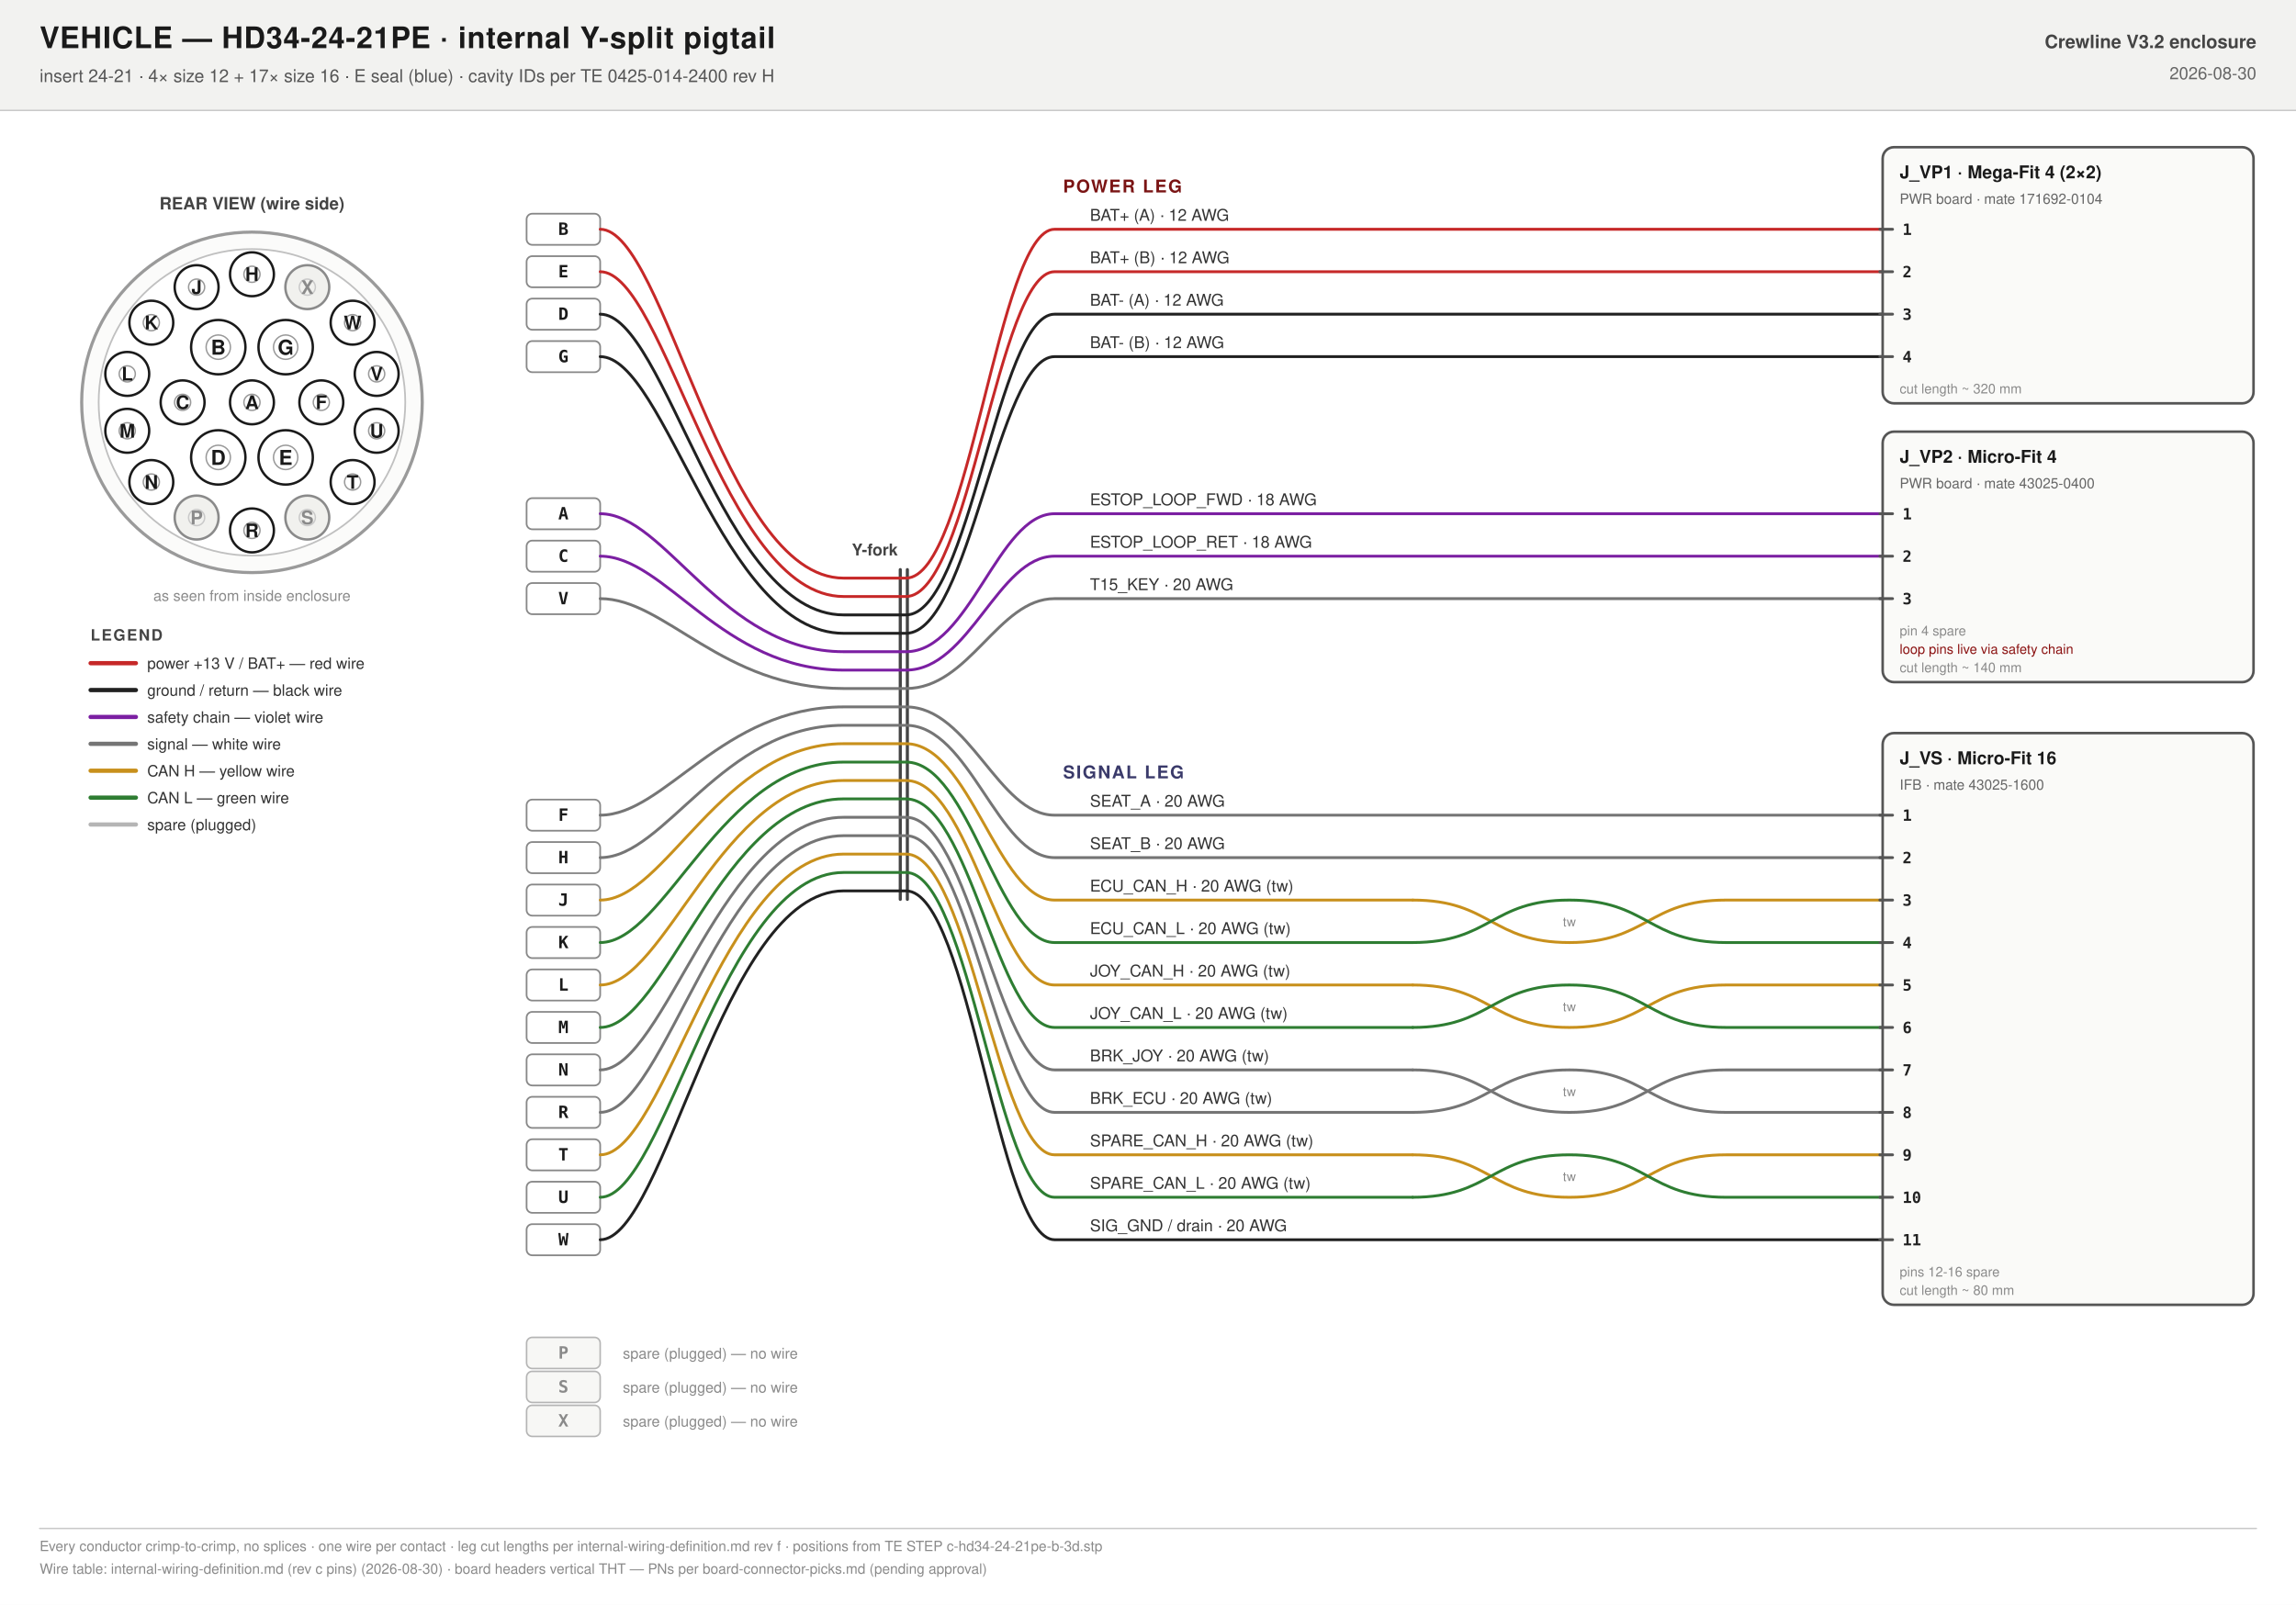
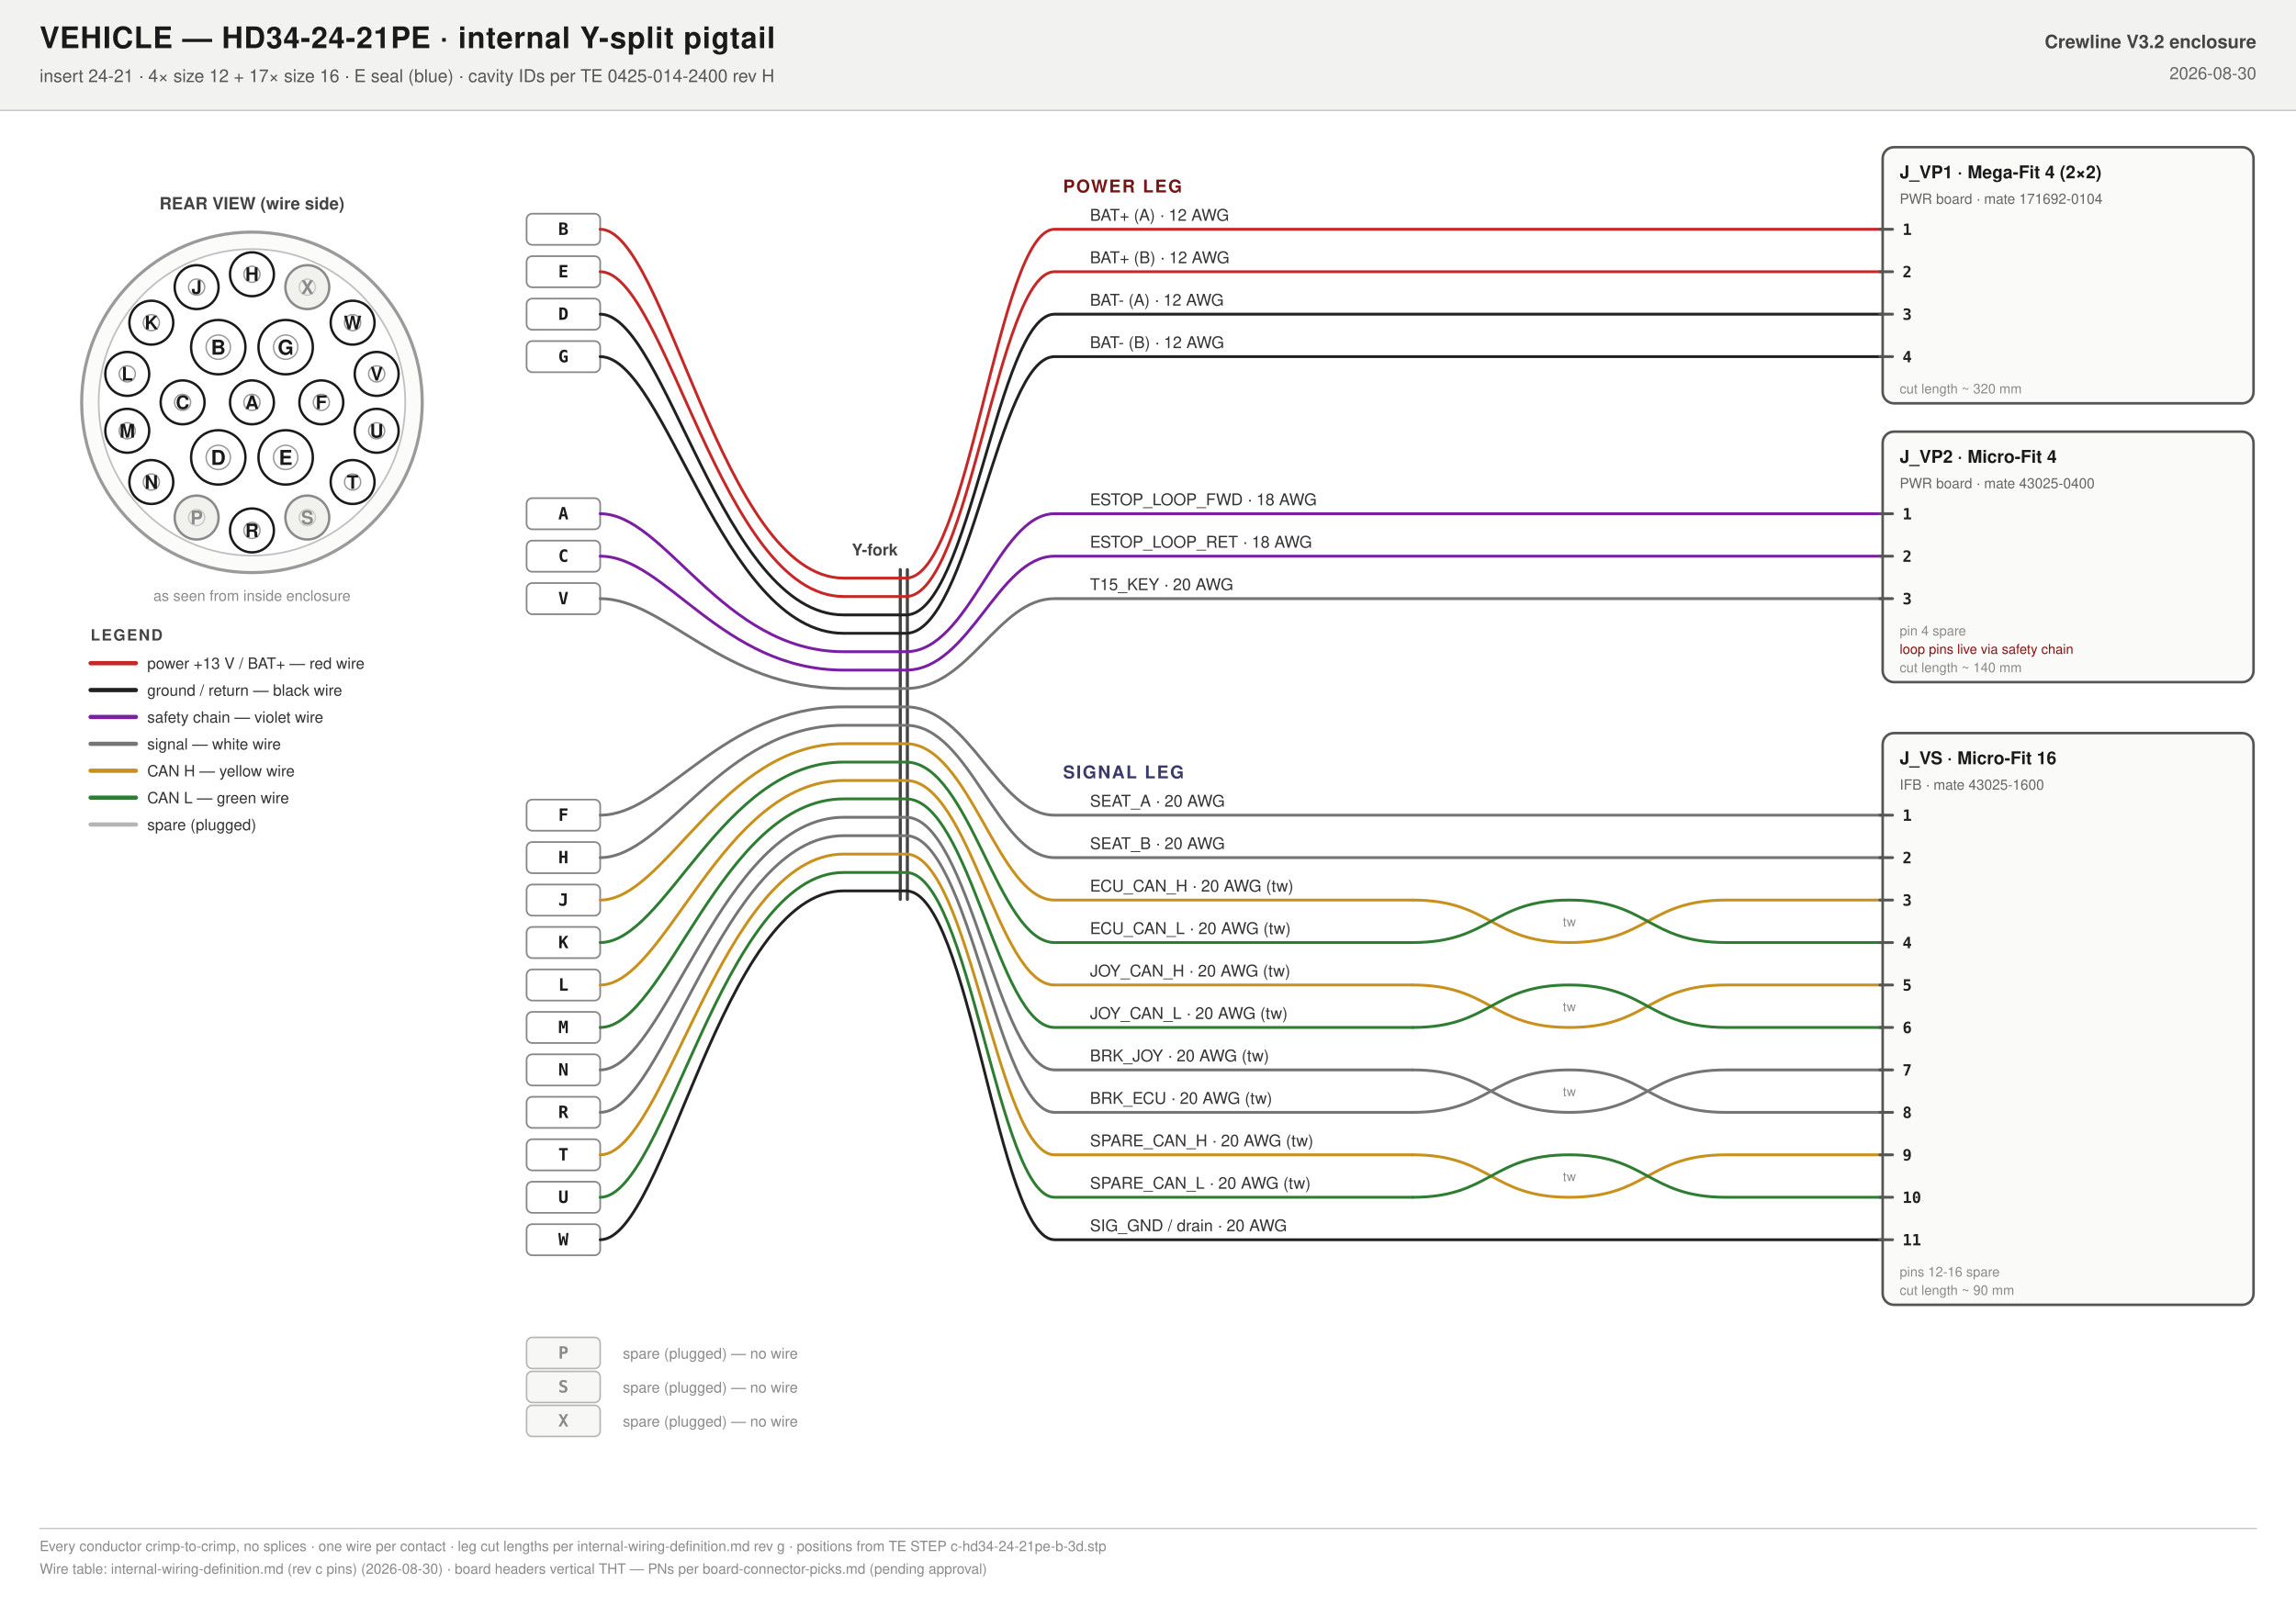
<svg xmlns="http://www.w3.org/2000/svg" width="1622" height="1134" viewBox="0 0 1622 1134">
  <rect x="0" y="0" width="1622" height="1134" fill="#ffffff" />
  <rect x="0.0" y="0.0" width="1622.0" height="78.0" rx="0" stroke="none" fill="#f2f2f0" stroke-width="1.5" />
  <line x1="0.0" y1="78.0" x2="1622.0" y2="78.0" stroke="#c9c9c9" stroke-width="1" stroke-linecap="round" />
  <text x="28.0" y="34.0" font-family="Helvetica Neue, Helvetica, Arial, sans-serif" font-size="21" fill="#1a1a1a" text-anchor="start" font-weight="bold" letter-spacing="0.5">VEHICLE — HD34-24-21PE · internal Y-split pigtail</text>
  <text x="28.0" y="58.0" font-family="Helvetica Neue, Helvetica, Arial, sans-serif" font-size="12.5" fill="#555" text-anchor="start" font-weight="normal">insert 24-21 · 4× size 12 + 17× size 16 · E seal (blue) · cavity IDs per TE 0425-014-2400 rev H</text>
  <text x="1594.0" y="34.0" font-family="Helvetica Neue, Helvetica, Arial, sans-serif" font-size="13" fill="#444" text-anchor="end" font-weight="bold">Crewline V3.2 enclosure</text>
  <text x="1594.0" y="56.0" font-family="Helvetica Neue, Helvetica, Arial, sans-serif" font-size="12" fill="#666" text-anchor="end" font-weight="normal">2026-08-30</text>
  <text x="178.0" y="148.0" font-family="Helvetica Neue, Helvetica, Arial, sans-serif" font-size="12" fill="#444" text-anchor="middle" font-weight="bold">REAR VIEW (wire side)</text>
  <circle cx="178.0" cy="284.3" r="120.3" stroke="#9a9a9a" fill="#fbfbfa" stroke-width="2.2" />
  <circle cx="178.0" cy="284.3" r="108.3" stroke="#c0c0c0" fill="#ffffff" stroke-width="1.2" />
  <circle cx="154.2" cy="245.3" r="19.2" stroke="#1a1a1a" fill="#ffffff" stroke-width="1.7" />
  <circle cx="154.2" cy="245.3" r="8.6" stroke="#999" fill="none" stroke-width="1.0" />
  <text x="154.2" y="250.6" font-family="Helvetica Neue, Helvetica, Arial, sans-serif" font-size="14.5" fill="#1a1a1a" text-anchor="middle" font-weight="bold">B</text>
  <circle cx="201.8" cy="245.3" r="19.2" stroke="#1a1a1a" fill="#ffffff" stroke-width="1.7" />
  <circle cx="201.8" cy="245.3" r="8.6" stroke="#999" fill="none" stroke-width="1.0" />
  <text x="201.8" y="250.6" font-family="Helvetica Neue, Helvetica, Arial, sans-serif" font-size="14.5" fill="#1a1a1a" text-anchor="middle" font-weight="bold">G</text>
  <circle cx="154.2" cy="323.2" r="19.2" stroke="#1a1a1a" fill="#ffffff" stroke-width="1.7" />
  <circle cx="154.2" cy="323.2" r="8.6" stroke="#999" fill="none" stroke-width="1.0" />
  <text x="154.2" y="328.5" font-family="Helvetica Neue, Helvetica, Arial, sans-serif" font-size="14.5" fill="#1a1a1a" text-anchor="middle" font-weight="bold">D</text>
  <circle cx="201.8" cy="323.2" r="19.2" stroke="#1a1a1a" fill="#ffffff" stroke-width="1.7" />
  <circle cx="201.8" cy="323.2" r="8.6" stroke="#999" fill="none" stroke-width="1.0" />
  <text x="201.8" y="328.5" font-family="Helvetica Neue, Helvetica, Arial, sans-serif" font-size="14.5" fill="#1a1a1a" text-anchor="middle" font-weight="bold">E</text>
  <circle cx="178.0" cy="284.3" r="15.5" stroke="#1a1a1a" fill="#ffffff" stroke-width="1.7" />
  <circle cx="178.0" cy="284.3" r="5.7" stroke="#999" fill="none" stroke-width="1.0" />
  <text x="178.0" y="289.0" font-family="Helvetica Neue, Helvetica, Arial, sans-serif" font-size="13.213" fill="#1a1a1a" text-anchor="middle" font-weight="bold">A</text>
  <circle cx="129.0" cy="284.3" r="15.5" stroke="#1a1a1a" fill="#ffffff" stroke-width="1.7" />
  <circle cx="129.0" cy="284.3" r="5.7" stroke="#999" fill="none" stroke-width="1.0" />
  <text x="129.0" y="289.0" font-family="Helvetica Neue, Helvetica, Arial, sans-serif" font-size="13.213" fill="#1a1a1a" text-anchor="middle" font-weight="bold">C</text>
  <circle cx="227.0" cy="284.3" r="15.5" stroke="#1a1a1a" fill="#ffffff" stroke-width="1.7" />
  <circle cx="227.0" cy="284.3" r="5.7" stroke="#999" fill="none" stroke-width="1.0" />
  <text x="227.0" y="289.0" font-family="Helvetica Neue, Helvetica, Arial, sans-serif" font-size="13.213" fill="#1a1a1a" text-anchor="middle" font-weight="bold">F</text>
  <circle cx="178.0" cy="193.8" r="15.5" stroke="#1a1a1a" fill="#ffffff" stroke-width="1.7" />
  <circle cx="178.0" cy="193.8" r="5.7" stroke="#999" fill="none" stroke-width="1.0" />
  <text x="178.0" y="198.5" font-family="Helvetica Neue, Helvetica, Arial, sans-serif" font-size="13.213" fill="#1a1a1a" text-anchor="middle" font-weight="bold">H</text>
  <circle cx="138.9" cy="202.9" r="15.5" stroke="#1a1a1a" fill="#ffffff" stroke-width="1.7" />
  <circle cx="138.9" cy="202.9" r="5.7" stroke="#999" fill="none" stroke-width="1.0" />
  <text x="138.9" y="207.7" font-family="Helvetica Neue, Helvetica, Arial, sans-serif" font-size="13.213" fill="#1a1a1a" text-anchor="middle" font-weight="bold">J</text>
  <circle cx="106.9" cy="228.0" r="15.5" stroke="#1a1a1a" fill="#ffffff" stroke-width="1.7" />
  <circle cx="106.9" cy="228.0" r="5.7" stroke="#999" fill="none" stroke-width="1.0" />
  <text x="106.9" y="232.7" font-family="Helvetica Neue, Helvetica, Arial, sans-serif" font-size="13.213" fill="#1a1a1a" text-anchor="middle" font-weight="bold">K</text>
  <circle cx="89.9" cy="264.2" r="15.5" stroke="#1a1a1a" fill="#ffffff" stroke-width="1.7" />
  <circle cx="89.9" cy="264.2" r="5.7" stroke="#999" fill="none" stroke-width="1.0" />
  <text x="89.9" y="268.9" font-family="Helvetica Neue, Helvetica, Arial, sans-serif" font-size="13.213" fill="#1a1a1a" text-anchor="middle" font-weight="bold">L</text>
  <circle cx="89.9" cy="304.4" r="15.5" stroke="#1a1a1a" fill="#ffffff" stroke-width="1.7" />
  <circle cx="89.9" cy="304.4" r="5.7" stroke="#999" fill="none" stroke-width="1.0" />
  <text x="89.9" y="309.2" font-family="Helvetica Neue, Helvetica, Arial, sans-serif" font-size="13.213" fill="#1a1a1a" text-anchor="middle" font-weight="bold">M</text>
  <circle cx="106.9" cy="340.6" r="15.5" stroke="#1a1a1a" fill="#ffffff" stroke-width="1.7" />
  <circle cx="106.9" cy="340.6" r="5.7" stroke="#999" fill="none" stroke-width="1.0" />
  <text x="106.9" y="345.4" font-family="Helvetica Neue, Helvetica, Arial, sans-serif" font-size="13.213" fill="#1a1a1a" text-anchor="middle" font-weight="bold">N</text>
  <circle cx="138.9" cy="365.7" r="15.5" stroke="#8a8a8a" fill="#f1f1ee" stroke-width="1.7" />
  <circle cx="138.9" cy="365.7" r="5.7" stroke="#c9c9c9" fill="none" stroke-width="1.0" />
  <text x="138.9" y="370.4" font-family="Helvetica Neue, Helvetica, Arial, sans-serif" font-size="13.213" fill="#8a8a8a" text-anchor="middle" font-weight="bold">P</text>
  <circle cx="178.0" cy="374.8" r="15.5" stroke="#1a1a1a" fill="#ffffff" stroke-width="1.7" />
  <circle cx="178.0" cy="374.8" r="5.7" stroke="#999" fill="none" stroke-width="1.0" />
  <text x="178.0" y="379.6" font-family="Helvetica Neue, Helvetica, Arial, sans-serif" font-size="13.213" fill="#1a1a1a" text-anchor="middle" font-weight="bold">R</text>
  <circle cx="217.1" cy="365.7" r="15.5" stroke="#8a8a8a" fill="#f1f1ee" stroke-width="1.7" />
  <circle cx="217.1" cy="365.7" r="5.7" stroke="#c9c9c9" fill="none" stroke-width="1.0" />
  <text x="217.1" y="370.4" font-family="Helvetica Neue, Helvetica, Arial, sans-serif" font-size="13.213" fill="#8a8a8a" text-anchor="middle" font-weight="bold">S</text>
  <circle cx="249.1" cy="340.6" r="15.5" stroke="#1a1a1a" fill="#ffffff" stroke-width="1.7" />
  <circle cx="249.1" cy="340.6" r="5.7" stroke="#999" fill="none" stroke-width="1.0" />
  <text x="249.1" y="345.4" font-family="Helvetica Neue, Helvetica, Arial, sans-serif" font-size="13.213" fill="#1a1a1a" text-anchor="middle" font-weight="bold">T</text>
  <circle cx="266.1" cy="304.4" r="15.5" stroke="#1a1a1a" fill="#ffffff" stroke-width="1.7" />
  <circle cx="266.1" cy="304.4" r="5.7" stroke="#999" fill="none" stroke-width="1.0" />
  <text x="266.1" y="309.2" font-family="Helvetica Neue, Helvetica, Arial, sans-serif" font-size="13.213" fill="#1a1a1a" text-anchor="middle" font-weight="bold">U</text>
  <circle cx="266.1" cy="264.2" r="15.5" stroke="#1a1a1a" fill="#ffffff" stroke-width="1.7" />
  <circle cx="266.1" cy="264.2" r="5.7" stroke="#999" fill="none" stroke-width="1.0" />
  <text x="266.1" y="268.9" font-family="Helvetica Neue, Helvetica, Arial, sans-serif" font-size="13.213" fill="#1a1a1a" text-anchor="middle" font-weight="bold">V</text>
  <circle cx="249.1" cy="228.0" r="15.5" stroke="#1a1a1a" fill="#ffffff" stroke-width="1.7" />
  <circle cx="249.1" cy="228.0" r="5.7" stroke="#999" fill="none" stroke-width="1.0" />
  <text x="249.1" y="232.7" font-family="Helvetica Neue, Helvetica, Arial, sans-serif" font-size="13.213" fill="#1a1a1a" text-anchor="middle" font-weight="bold">W</text>
  <circle cx="217.1" cy="202.9" r="15.5" stroke="#8a8a8a" fill="#f1f1ee" stroke-width="1.7" />
  <circle cx="217.1" cy="202.9" r="5.7" stroke="#c9c9c9" fill="none" stroke-width="1.0" />
  <text x="217.1" y="207.7" font-family="Helvetica Neue, Helvetica, Arial, sans-serif" font-size="13.213" fill="#8a8a8a" text-anchor="middle" font-weight="bold">X</text>
  <text x="178.0" y="424.6" font-family="Helvetica Neue, Helvetica, Arial, sans-serif" font-size="10.5" fill="#8a8a8a" text-anchor="middle" font-weight="normal">as seen from inside enclosure</text>
  <text x="64.0" y="452.6" font-family="Helvetica Neue, Helvetica, Arial, sans-serif" font-size="11" fill="#444" text-anchor="start" font-weight="bold" letter-spacing="1">LEGEND</text>
  <line x1="64.0" y1="468.6" x2="96.0" y2="468.6" stroke="#c62828" stroke-width="3" stroke-linecap="round" />
  <text x="104.0" y="472.6" font-family="Helvetica Neue, Helvetica, Arial, sans-serif" font-size="11" fill="#333" text-anchor="start" font-weight="normal">power +13 V / BAT+ — red wire</text>
  <line x1="64.0" y1="487.6" x2="96.0" y2="487.6" stroke="#212121" stroke-width="3" stroke-linecap="round" />
  <text x="104.0" y="491.6" font-family="Helvetica Neue, Helvetica, Arial, sans-serif" font-size="11" fill="#333" text-anchor="start" font-weight="normal">ground / return — black wire</text>
  <line x1="64.0" y1="506.6" x2="96.0" y2="506.6" stroke="#7b1fa2" stroke-width="3" stroke-linecap="round" />
  <text x="104.0" y="510.6" font-family="Helvetica Neue, Helvetica, Arial, sans-serif" font-size="11" fill="#333" text-anchor="start" font-weight="normal">safety chain — violet wire</text>
  <line x1="64.0" y1="525.6" x2="96.0" y2="525.6" stroke="#757575" stroke-width="3" stroke-linecap="round" />
  <text x="104.0" y="529.6" font-family="Helvetica Neue, Helvetica, Arial, sans-serif" font-size="11" fill="#333" text-anchor="start" font-weight="normal">signal — white wire</text>
  <line x1="64.0" y1="544.6" x2="96.0" y2="544.6" stroke="#c8901c" stroke-width="3" stroke-linecap="round" />
  <text x="104.0" y="548.6" font-family="Helvetica Neue, Helvetica, Arial, sans-serif" font-size="11" fill="#333" text-anchor="start" font-weight="normal">CAN H — yellow wire</text>
  <line x1="64.0" y1="563.6" x2="96.0" y2="563.6" stroke="#2e7d32" stroke-width="3" stroke-linecap="round" />
  <text x="104.0" y="567.6" font-family="Helvetica Neue, Helvetica, Arial, sans-serif" font-size="11" fill="#333" text-anchor="start" font-weight="normal">CAN L — green wire</text>
  <line x1="64.0" y1="582.6" x2="96.0" y2="582.6" stroke="#b5b5b5" stroke-width="3" stroke-linecap="round" />
  <text x="104.0" y="586.6" font-family="Helvetica Neue, Helvetica, Arial, sans-serif" font-size="11" fill="#333" text-anchor="start" font-weight="normal">spare (plugged)</text>
  <line x1="636.0" y1="402.5" x2="636.0" y2="635.5" stroke="#444" stroke-width="2.2" stroke-linecap="round" />
  <line x1="641.0" y1="402.5" x2="641.0" y2="635.5" stroke="#444" stroke-width="2.2" stroke-linecap="round" />
  <text x="618.0" y="392.5" font-family="Helvetica Neue, Helvetica, Arial, sans-serif" font-size="11.5" fill="#444" text-anchor="middle" font-weight="bold">Y-fork</text>
  <rect x="372.0" y="151.0" width="52.0" height="22.0" rx="4" stroke="#888" fill="#fff" stroke-width="1.2" />
  <text x="398.0" y="166.0" font-family="Menlo, Consolas, monospace" font-size="12" fill="#1a1a1a" text-anchor="middle" font-weight="bold">B</text>
  <path d="M 424 162 C 470 162 510 408.5 596 408.5 L 640 408.5 C 685 408.5 705 162 745 162 L 1330 162" stroke="#c62828" stroke-width="2.0" fill="none" stroke-linecap="round" stroke-linejoin="round" />
  <text x="770.0" y="156.0" font-family="Helvetica Neue, Helvetica, Arial, sans-serif" font-size="11.5" fill="#333" text-anchor="start" font-weight="normal">BAT+ (A) · 12 AWG</text>
  <rect x="372.0" y="181.0" width="52.0" height="22.0" rx="4" stroke="#888" fill="#fff" stroke-width="1.2" />
  <text x="398.0" y="196.0" font-family="Menlo, Consolas, monospace" font-size="12" fill="#1a1a1a" text-anchor="middle" font-weight="bold">E</text>
  <path d="M 424 192 C 470 192 510 421.5 596 421.5 L 640 421.5 C 685 421.5 705 192 745 192 L 1330 192" stroke="#c62828" stroke-width="2.0" fill="none" stroke-linecap="round" stroke-linejoin="round" />
  <text x="770.0" y="186.0" font-family="Helvetica Neue, Helvetica, Arial, sans-serif" font-size="11.5" fill="#333" text-anchor="start" font-weight="normal">BAT+ (B) · 12 AWG</text>
  <rect x="372.0" y="211.0" width="52.0" height="22.0" rx="4" stroke="#888" fill="#fff" stroke-width="1.2" />
  <text x="398.0" y="226.0" font-family="Menlo, Consolas, monospace" font-size="12" fill="#1a1a1a" text-anchor="middle" font-weight="bold">D</text>
  <path d="M 424 222 C 470 222 510 434.5 596 434.5 L 640 434.5 C 685 434.5 705 222 745 222 L 1330 222" stroke="#212121" stroke-width="2.0" fill="none" stroke-linecap="round" stroke-linejoin="round" />
  <text x="770.0" y="216.0" font-family="Helvetica Neue, Helvetica, Arial, sans-serif" font-size="11.5" fill="#333" text-anchor="start" font-weight="normal">BAT- (A) · 12 AWG</text>
  <rect x="372.0" y="241.0" width="52.0" height="22.0" rx="4" stroke="#888" fill="#fff" stroke-width="1.2" />
  <text x="398.0" y="256.0" font-family="Menlo, Consolas, monospace" font-size="12" fill="#1a1a1a" text-anchor="middle" font-weight="bold">G</text>
  <path d="M 424 252 C 470 252 510 447.5 596 447.5 L 640 447.5 C 685 447.5 705 252 745 252 L 1330 252" stroke="#212121" stroke-width="2.0" fill="none" stroke-linecap="round" stroke-linejoin="round" />
  <text x="770.0" y="246.0" font-family="Helvetica Neue, Helvetica, Arial, sans-serif" font-size="11.5" fill="#333" text-anchor="start" font-weight="normal">BAT- (B) · 12 AWG</text>
  <rect x="372.0" y="352.0" width="52.0" height="22.0" rx="4" stroke="#888" fill="#fff" stroke-width="1.2" />
  <text x="398.0" y="367.0" font-family="Menlo, Consolas, monospace" font-size="12" fill="#1a1a1a" text-anchor="middle" font-weight="bold">A</text>
  <path d="M 424 363 C 470 363 510 460.5 596 460.5 L 640 460.5 C 685 460.5 705 363 745 363 L 1330 363" stroke="#7b1fa2" stroke-width="2.0" fill="none" stroke-linecap="round" stroke-linejoin="round" />
  <text x="770.0" y="357.0" font-family="Helvetica Neue, Helvetica, Arial, sans-serif" font-size="11.5" fill="#333" text-anchor="start" font-weight="normal">ESTOP_LOOP_FWD · 18 AWG</text>
  <rect x="372.0" y="382.0" width="52.0" height="22.0" rx="4" stroke="#888" fill="#fff" stroke-width="1.2" />
  <text x="398.0" y="397.0" font-family="Menlo, Consolas, monospace" font-size="12" fill="#1a1a1a" text-anchor="middle" font-weight="bold">C</text>
  <path d="M 424 393 C 470 393 510 473.5 596 473.5 L 640 473.5 C 685 473.5 705 393 745 393 L 1330 393" stroke="#7b1fa2" stroke-width="2.0" fill="none" stroke-linecap="round" stroke-linejoin="round" />
  <text x="770.0" y="387.0" font-family="Helvetica Neue, Helvetica, Arial, sans-serif" font-size="11.5" fill="#333" text-anchor="start" font-weight="normal">ESTOP_LOOP_RET · 18 AWG</text>
  <rect x="372.0" y="412.0" width="52.0" height="22.0" rx="4" stroke="#888" fill="#fff" stroke-width="1.2" />
  <text x="398.0" y="427.0" font-family="Menlo, Consolas, monospace" font-size="12" fill="#1a1a1a" text-anchor="middle" font-weight="bold">V</text>
  <path d="M 424 423 C 470 423 510 486.5 596 486.5 L 640 486.5 C 685 486.5 705 423 745 423 L 1330 423" stroke="#757575" stroke-width="2.0" fill="none" stroke-linecap="round" stroke-linejoin="round" />
  <text x="770.0" y="417.0" font-family="Helvetica Neue, Helvetica, Arial, sans-serif" font-size="11.5" fill="#333" text-anchor="start" font-weight="normal">T15_KEY · 20 AWG</text>
  <rect x="372.0" y="565.0" width="52.0" height="22.0" rx="4" stroke="#888" fill="#fff" stroke-width="1.2" />
  <text x="398.0" y="580.0" font-family="Menlo, Consolas, monospace" font-size="12" fill="#1a1a1a" text-anchor="middle" font-weight="bold">F</text>
  <path d="M 424 576 C 470 576 510 499.5 596 499.5 L 640 499.5 C 685 499.5 705 576 745 576 L 1330 576" stroke="#757575" stroke-width="2.0" fill="none" stroke-linecap="round" stroke-linejoin="round" />
  <text x="770.0" y="570.0" font-family="Helvetica Neue, Helvetica, Arial, sans-serif" font-size="11.5" fill="#333" text-anchor="start" font-weight="normal">SEAT_A · 20 AWG</text>
  <rect x="372.0" y="595.0" width="52.0" height="22.0" rx="4" stroke="#888" fill="#fff" stroke-width="1.2" />
  <text x="398.0" y="610.0" font-family="Menlo, Consolas, monospace" font-size="12" fill="#1a1a1a" text-anchor="middle" font-weight="bold">H</text>
  <path d="M 424 606 C 470 606 510 512.5 596 512.5 L 640 512.5 C 685 512.5 705 606 745 606 L 1330 606" stroke="#757575" stroke-width="2.0" fill="none" stroke-linecap="round" stroke-linejoin="round" />
  <text x="770.0" y="600.0" font-family="Helvetica Neue, Helvetica, Arial, sans-serif" font-size="11.5" fill="#333" text-anchor="start" font-weight="normal">SEAT_B · 20 AWG</text>
  <rect x="372.0" y="625.0" width="52.0" height="22.0" rx="4" stroke="#888" fill="#fff" stroke-width="1.2" />
  <text x="398.0" y="640.0" font-family="Menlo, Consolas, monospace" font-size="12" fill="#1a1a1a" text-anchor="middle" font-weight="bold">J</text>
  <path d="M 424 636 C 470 636 510 525.5 596 525.5 L 640 525.5 C 685 525.5 705 636 745 636 L 998 636" stroke="#c8901c" stroke-width="2.0" fill="none" stroke-linecap="round" stroke-linejoin="round" />
  <text x="770.0" y="630.0" font-family="Helvetica Neue, Helvetica, Arial, sans-serif" font-size="11.5" fill="#333" text-anchor="start" font-weight="normal">ECU_CAN_H · 20 AWG (tw)</text>
  <rect x="372.0" y="655.0" width="52.0" height="22.0" rx="4" stroke="#888" fill="#fff" stroke-width="1.2" />
  <text x="398.0" y="670.0" font-family="Menlo, Consolas, monospace" font-size="12" fill="#1a1a1a" text-anchor="middle" font-weight="bold">K</text>
  <path d="M 424 666 C 470 666 510 538.5 596 538.5 L 640 538.5 C 685 538.5 705 666 745 666 L 998 666" stroke="#2e7d32" stroke-width="2.0" fill="none" stroke-linecap="round" stroke-linejoin="round" />
  <text x="770.0" y="660.0" font-family="Helvetica Neue, Helvetica, Arial, sans-serif" font-size="11.5" fill="#333" text-anchor="start" font-weight="normal">ECU_CAN_L · 20 AWG (tw)</text>
  <rect x="372.0" y="685.0" width="52.0" height="22.0" rx="4" stroke="#888" fill="#fff" stroke-width="1.2" />
  <text x="398.0" y="700.0" font-family="Menlo, Consolas, monospace" font-size="12" fill="#1a1a1a" text-anchor="middle" font-weight="bold">L</text>
  <path d="M 424 696 C 470 696 510 551.5 596 551.5 L 640 551.5 C 685 551.5 705 696 745 696 L 998 696" stroke="#c8901c" stroke-width="2.0" fill="none" stroke-linecap="round" stroke-linejoin="round" />
  <text x="770.0" y="690.0" font-family="Helvetica Neue, Helvetica, Arial, sans-serif" font-size="11.5" fill="#333" text-anchor="start" font-weight="normal">JOY_CAN_H · 20 AWG (tw)</text>
  <rect x="372.0" y="715.0" width="52.0" height="22.0" rx="4" stroke="#888" fill="#fff" stroke-width="1.2" />
  <text x="398.0" y="730.0" font-family="Menlo, Consolas, monospace" font-size="12" fill="#1a1a1a" text-anchor="middle" font-weight="bold">M</text>
  <path d="M 424 726 C 470 726 510 564.5 596 564.5 L 640 564.5 C 685 564.5 705 726 745 726 L 998 726" stroke="#2e7d32" stroke-width="2.0" fill="none" stroke-linecap="round" stroke-linejoin="round" />
  <text x="770.0" y="720.0" font-family="Helvetica Neue, Helvetica, Arial, sans-serif" font-size="11.5" fill="#333" text-anchor="start" font-weight="normal">JOY_CAN_L · 20 AWG (tw)</text>
  <rect x="372.0" y="745.0" width="52.0" height="22.0" rx="4" stroke="#888" fill="#fff" stroke-width="1.2" />
  <text x="398.0" y="760.0" font-family="Menlo, Consolas, monospace" font-size="12" fill="#1a1a1a" text-anchor="middle" font-weight="bold">N</text>
  <path d="M 424 756 C 470 756 510 577.5 596 577.5 L 640 577.5 C 685 577.5 705 756 745 756 L 998 756" stroke="#757575" stroke-width="2.0" fill="none" stroke-linecap="round" stroke-linejoin="round" />
  <text x="770.0" y="750.0" font-family="Helvetica Neue, Helvetica, Arial, sans-serif" font-size="11.5" fill="#333" text-anchor="start" font-weight="normal">BRK_JOY · 20 AWG (tw)</text>
  <rect x="372.0" y="775.0" width="52.0" height="22.0" rx="4" stroke="#888" fill="#fff" stroke-width="1.2" />
  <text x="398.0" y="790.0" font-family="Menlo, Consolas, monospace" font-size="12" fill="#1a1a1a" text-anchor="middle" font-weight="bold">R</text>
  <path d="M 424 786 C 470 786 510 590.5 596 590.5 L 640 590.5 C 685 590.5 705 786 745 786 L 998 786" stroke="#757575" stroke-width="2.0" fill="none" stroke-linecap="round" stroke-linejoin="round" />
  <text x="770.0" y="780.0" font-family="Helvetica Neue, Helvetica, Arial, sans-serif" font-size="11.5" fill="#333" text-anchor="start" font-weight="normal">BRK_ECU · 20 AWG (tw)</text>
  <rect x="372.0" y="805.0" width="52.0" height="22.0" rx="4" stroke="#888" fill="#fff" stroke-width="1.2" />
  <text x="398.0" y="820.0" font-family="Menlo, Consolas, monospace" font-size="12" fill="#1a1a1a" text-anchor="middle" font-weight="bold">T</text>
  <path d="M 424 816 C 470 816 510 603.5 596 603.5 L 640 603.5 C 685 603.5 705 816 745 816 L 998 816" stroke="#c8901c" stroke-width="2.0" fill="none" stroke-linecap="round" stroke-linejoin="round" />
  <text x="770.0" y="810.0" font-family="Helvetica Neue, Helvetica, Arial, sans-serif" font-size="11.5" fill="#333" text-anchor="start" font-weight="normal">SPARE_CAN_H · 20 AWG (tw)</text>
  <rect x="372.0" y="835.0" width="52.0" height="22.0" rx="4" stroke="#888" fill="#fff" stroke-width="1.2" />
  <text x="398.0" y="850.0" font-family="Menlo, Consolas, monospace" font-size="12" fill="#1a1a1a" text-anchor="middle" font-weight="bold">U</text>
  <path d="M 424 846 C 470 846 510 616.5 596 616.5 L 640 616.5 C 685 616.5 705 846 745 846 L 998 846" stroke="#2e7d32" stroke-width="2.0" fill="none" stroke-linecap="round" stroke-linejoin="round" />
  <text x="770.0" y="840.0" font-family="Helvetica Neue, Helvetica, Arial, sans-serif" font-size="11.5" fill="#333" text-anchor="start" font-weight="normal">SPARE_CAN_L · 20 AWG (tw)</text>
  <rect x="372.0" y="865.0" width="52.0" height="22.0" rx="4" stroke="#888" fill="#fff" stroke-width="1.2" />
  <text x="398.0" y="880.0" font-family="Menlo, Consolas, monospace" font-size="12" fill="#1a1a1a" text-anchor="middle" font-weight="bold">W</text>
  <path d="M 424 876 C 470 876 510 629.5 596 629.5 L 640 629.5 C 685 629.5 705 876 745 876 L 1330 876" stroke="#212121" stroke-width="2.0" fill="none" stroke-linecap="round" stroke-linejoin="round" />
  <text x="770.0" y="870.0" font-family="Helvetica Neue, Helvetica, Arial, sans-serif" font-size="11.5" fill="#333" text-anchor="start" font-weight="normal">SIG_GND / drain · 20 AWG</text>
  <path d="M 998 636 C 1053.333 636 1053.333 666 1108.667 666 C 1164.0 666 1164.0 636 1219.333 636 L 1330 636" stroke="#c8901c" stroke-width="2.0" fill="none" stroke-linecap="round" stroke-linejoin="round" />
  <path d="M 998 666 C 1053.333 666 1053.333 636 1108.667 636 C 1164.0 636 1164.0 666 1219.333 666 L 1330 666" stroke="#2e7d32" stroke-width="2.0" fill="none" stroke-linecap="round" stroke-linejoin="round" />
  <text x="1108.7" y="654.5" font-family="Helvetica Neue, Helvetica, Arial, sans-serif" font-size="9" fill="#8a8a8a" text-anchor="middle" font-weight="normal">tw</text>
  <path d="M 998 696 C 1053.333 696 1053.333 726 1108.667 726 C 1164.0 726 1164.0 696 1219.333 696 L 1330 696" stroke="#c8901c" stroke-width="2.0" fill="none" stroke-linecap="round" stroke-linejoin="round" />
  <path d="M 998 726 C 1053.333 726 1053.333 696 1108.667 696 C 1164.0 696 1164.0 726 1219.333 726 L 1330 726" stroke="#2e7d32" stroke-width="2.0" fill="none" stroke-linecap="round" stroke-linejoin="round" />
  <text x="1108.7" y="714.5" font-family="Helvetica Neue, Helvetica, Arial, sans-serif" font-size="9" fill="#8a8a8a" text-anchor="middle" font-weight="normal">tw</text>
  <path d="M 998 756 C 1053.333 756 1053.333 786 1108.667 786 C 1164.0 786 1164.0 756 1219.333 756 L 1330 756" stroke="#757575" stroke-width="2.0" fill="none" stroke-linecap="round" stroke-linejoin="round" />
  <path d="M 998 786 C 1053.333 786 1053.333 756 1108.667 756 C 1164.0 756 1164.0 786 1219.333 786 L 1330 786" stroke="#757575" stroke-width="2.0" fill="none" stroke-linecap="round" stroke-linejoin="round" />
  <text x="1108.7" y="774.5" font-family="Helvetica Neue, Helvetica, Arial, sans-serif" font-size="9" fill="#8a8a8a" text-anchor="middle" font-weight="normal">tw</text>
  <path d="M 998 816 C 1053.333 816 1053.333 846 1108.667 846 C 1164.0 846 1164.0 816 1219.333 816 L 1330 816" stroke="#c8901c" stroke-width="2.0" fill="none" stroke-linecap="round" stroke-linejoin="round" />
  <path d="M 998 846 C 1053.333 846 1053.333 816 1108.667 816 C 1164.0 816 1164.0 846 1219.333 846 L 1330 846" stroke="#2e7d32" stroke-width="2.0" fill="none" stroke-linecap="round" stroke-linejoin="round" />
  <text x="1108.7" y="834.5" font-family="Helvetica Neue, Helvetica, Arial, sans-serif" font-size="9" fill="#8a8a8a" text-anchor="middle" font-weight="normal">tw</text>
  <text x="751.0" y="136.0" font-family="Helvetica Neue, Helvetica, Arial, sans-serif" font-size="12.5" fill="#7a1414" text-anchor="start" font-weight="bold" letter-spacing="1">POWER LEG</text>
  <text x="751.0" y="550.0" font-family="Helvetica Neue, Helvetica, Arial, sans-serif" font-size="12.5" fill="#3a3a6a" text-anchor="start" font-weight="bold" letter-spacing="1">SIGNAL LEG</text>
  <rect x="1330.0" y="104.0" width="262.0" height="181.0" rx="8" stroke="#555" fill="#fafaf8" stroke-width="1.8" />
  <text x="1342.0" y="126.0" font-family="Helvetica Neue, Helvetica, Arial, sans-serif" font-size="12.5" fill="#1a1a1a" text-anchor="start" font-weight="bold">J_VP1 · Mega-Fit 4 (2×2)</text>
  <text x="1342.0" y="144.0" font-family="Helvetica Neue, Helvetica, Arial, sans-serif" font-size="10" fill="#666" text-anchor="start" font-weight="normal">PWR board · mate 171692-0104</text>
  <text x="1342.0" y="278.0" font-family="Helvetica Neue, Helvetica, Arial, sans-serif" font-size="9.5" fill="#8a8a8a" text-anchor="start" font-weight="normal">cut length ~ 320 mm</text>
  <line x1="1328.0" y1="162.0" x2="1337.0" y2="162.0" stroke="#555" stroke-width="2" stroke-linecap="round" />
  <text x="1344.0" y="166.0" font-family="Menlo, Consolas, monospace" font-size="11" fill="#222" text-anchor="start" font-weight="bold">1</text>
  <line x1="1328.0" y1="192.0" x2="1337.0" y2="192.0" stroke="#555" stroke-width="2" stroke-linecap="round" />
  <text x="1344.0" y="196.0" font-family="Menlo, Consolas, monospace" font-size="11" fill="#222" text-anchor="start" font-weight="bold">2</text>
  <line x1="1328.0" y1="222.0" x2="1337.0" y2="222.0" stroke="#555" stroke-width="2" stroke-linecap="round" />
  <text x="1344.0" y="226.0" font-family="Menlo, Consolas, monospace" font-size="11" fill="#222" text-anchor="start" font-weight="bold">3</text>
  <line x1="1328.0" y1="252.0" x2="1337.0" y2="252.0" stroke="#555" stroke-width="2" stroke-linecap="round" />
  <text x="1344.0" y="256.0" font-family="Menlo, Consolas, monospace" font-size="11" fill="#222" text-anchor="start" font-weight="bold">4</text>
  <rect x="1330.0" y="305.0" width="262.0" height="177.0" rx="8" stroke="#555" fill="#fafaf8" stroke-width="1.8" />
  <text x="1342.0" y="327.0" font-family="Helvetica Neue, Helvetica, Arial, sans-serif" font-size="12.5" fill="#1a1a1a" text-anchor="start" font-weight="bold">J_VP2 · Micro-Fit 4</text>
  <text x="1342.0" y="345.0" font-family="Helvetica Neue, Helvetica, Arial, sans-serif" font-size="10" fill="#666" text-anchor="start" font-weight="normal">PWR board · mate 43025-0400</text>
  <text x="1342.0" y="449.0" font-family="Helvetica Neue, Helvetica, Arial, sans-serif" font-size="9.5" fill="#8a8a8a" text-anchor="start" font-weight="normal">pin 4 spare</text>
  <text x="1342.0" y="462.0" font-family="Helvetica Neue, Helvetica, Arial, sans-serif" font-size="9.5" fill="#8a1010" text-anchor="start" font-weight="normal">loop pins live via safety chain</text>
  <text x="1342.0" y="475.0" font-family="Helvetica Neue, Helvetica, Arial, sans-serif" font-size="9.5" fill="#8a8a8a" text-anchor="start" font-weight="normal">cut length ~ 140 mm</text>
  <line x1="1328.0" y1="363.0" x2="1337.0" y2="363.0" stroke="#555" stroke-width="2" stroke-linecap="round" />
  <text x="1344.0" y="367.0" font-family="Menlo, Consolas, monospace" font-size="11" fill="#222" text-anchor="start" font-weight="bold">1</text>
  <line x1="1328.0" y1="393.0" x2="1337.0" y2="393.0" stroke="#555" stroke-width="2" stroke-linecap="round" />
  <text x="1344.0" y="397.0" font-family="Menlo, Consolas, monospace" font-size="11" fill="#222" text-anchor="start" font-weight="bold">2</text>
  <line x1="1328.0" y1="423.0" x2="1337.0" y2="423.0" stroke="#555" stroke-width="2" stroke-linecap="round" />
  <text x="1344.0" y="427.0" font-family="Menlo, Consolas, monospace" font-size="11" fill="#222" text-anchor="start" font-weight="bold">3</text>
  <rect x="1330.0" y="518.0" width="262.0" height="404.0" rx="8" stroke="#555" fill="#fafaf8" stroke-width="1.8" />
  <text x="1342.0" y="540.0" font-family="Helvetica Neue, Helvetica, Arial, sans-serif" font-size="12.5" fill="#1a1a1a" text-anchor="start" font-weight="bold">J_VS · Micro-Fit 16</text>
  <text x="1342.0" y="558.0" font-family="Helvetica Neue, Helvetica, Arial, sans-serif" font-size="10" fill="#666" text-anchor="start" font-weight="normal">IFB · mate 43025-1600</text>
  <text x="1342.0" y="902.0" font-family="Helvetica Neue, Helvetica, Arial, sans-serif" font-size="9.5" fill="#8a8a8a" text-anchor="start" font-weight="normal">pins 12-16 spare</text>
-   <text x="1342.0" y="915.0" font-family="Helvetica Neue, Helvetica, Arial, sans-serif" font-size="9.5" fill="#8a8a8a" text-anchor="start" font-weight="normal">cut length ~ 80 mm</text>
+   <text x="1342.0" y="915.0" font-family="Helvetica Neue, Helvetica, Arial, sans-serif" font-size="9.5" fill="#8a8a8a" text-anchor="start" font-weight="normal">cut length ~ 90 mm</text>
  <line x1="1328.0" y1="576.0" x2="1337.0" y2="576.0" stroke="#555" stroke-width="2" stroke-linecap="round" />
  <text x="1344.0" y="580.0" font-family="Menlo, Consolas, monospace" font-size="11" fill="#222" text-anchor="start" font-weight="bold">1</text>
  <line x1="1328.0" y1="606.0" x2="1337.0" y2="606.0" stroke="#555" stroke-width="2" stroke-linecap="round" />
  <text x="1344.0" y="610.0" font-family="Menlo, Consolas, monospace" font-size="11" fill="#222" text-anchor="start" font-weight="bold">2</text>
  <line x1="1328.0" y1="636.0" x2="1337.0" y2="636.0" stroke="#555" stroke-width="2" stroke-linecap="round" />
  <text x="1344.0" y="640.0" font-family="Menlo, Consolas, monospace" font-size="11" fill="#222" text-anchor="start" font-weight="bold">3</text>
  <line x1="1328.0" y1="666.0" x2="1337.0" y2="666.0" stroke="#555" stroke-width="2" stroke-linecap="round" />
  <text x="1344.0" y="670.0" font-family="Menlo, Consolas, monospace" font-size="11" fill="#222" text-anchor="start" font-weight="bold">4</text>
  <line x1="1328.0" y1="696.0" x2="1337.0" y2="696.0" stroke="#555" stroke-width="2" stroke-linecap="round" />
  <text x="1344.0" y="700.0" font-family="Menlo, Consolas, monospace" font-size="11" fill="#222" text-anchor="start" font-weight="bold">5</text>
  <line x1="1328.0" y1="726.0" x2="1337.0" y2="726.0" stroke="#555" stroke-width="2" stroke-linecap="round" />
  <text x="1344.0" y="730.0" font-family="Menlo, Consolas, monospace" font-size="11" fill="#222" text-anchor="start" font-weight="bold">6</text>
  <line x1="1328.0" y1="756.0" x2="1337.0" y2="756.0" stroke="#555" stroke-width="2" stroke-linecap="round" />
  <text x="1344.0" y="760.0" font-family="Menlo, Consolas, monospace" font-size="11" fill="#222" text-anchor="start" font-weight="bold">7</text>
  <line x1="1328.0" y1="786.0" x2="1337.0" y2="786.0" stroke="#555" stroke-width="2" stroke-linecap="round" />
  <text x="1344.0" y="790.0" font-family="Menlo, Consolas, monospace" font-size="11" fill="#222" text-anchor="start" font-weight="bold">8</text>
  <line x1="1328.0" y1="816.0" x2="1337.0" y2="816.0" stroke="#555" stroke-width="2" stroke-linecap="round" />
  <text x="1344.0" y="820.0" font-family="Menlo, Consolas, monospace" font-size="11" fill="#222" text-anchor="start" font-weight="bold">9</text>
  <line x1="1328.0" y1="846.0" x2="1337.0" y2="846.0" stroke="#555" stroke-width="2" stroke-linecap="round" />
  <text x="1344.0" y="850.0" font-family="Menlo, Consolas, monospace" font-size="11" fill="#222" text-anchor="start" font-weight="bold">10</text>
  <line x1="1328.0" y1="876.0" x2="1337.0" y2="876.0" stroke="#555" stroke-width="2" stroke-linecap="round" />
  <text x="1344.0" y="880.0" font-family="Menlo, Consolas, monospace" font-size="11" fill="#222" text-anchor="start" font-weight="bold">11</text>
  <rect x="372.0" y="945.0" width="52.0" height="22.0" rx="4" stroke="#b5b5b5" fill="#f7f7f5" stroke-width="1.1" />
  <text x="398.0" y="960.0" font-family="Menlo, Consolas, monospace" font-size="12" fill="#8a8a8a" text-anchor="middle" font-weight="bold">P</text>
  <text x="440.0" y="960.0" font-family="Helvetica Neue, Helvetica, Arial, sans-serif" font-size="10.5" fill="#8a8a8a" text-anchor="start" font-weight="normal">spare (plugged) — no wire</text>
  <rect x="372.0" y="969.0" width="52.0" height="22.0" rx="4" stroke="#b5b5b5" fill="#f7f7f5" stroke-width="1.1" />
  <text x="398.0" y="984.0" font-family="Menlo, Consolas, monospace" font-size="12" fill="#8a8a8a" text-anchor="middle" font-weight="bold">S</text>
  <text x="440.0" y="984.0" font-family="Helvetica Neue, Helvetica, Arial, sans-serif" font-size="10.5" fill="#8a8a8a" text-anchor="start" font-weight="normal">spare (plugged) — no wire</text>
  <rect x="372.0" y="993.0" width="52.0" height="22.0" rx="4" stroke="#b5b5b5" fill="#f7f7f5" stroke-width="1.1" />
  <text x="398.0" y="1008.0" font-family="Menlo, Consolas, monospace" font-size="12" fill="#8a8a8a" text-anchor="middle" font-weight="bold">X</text>
  <text x="440.0" y="1008.0" font-family="Helvetica Neue, Helvetica, Arial, sans-serif" font-size="10.5" fill="#8a8a8a" text-anchor="start" font-weight="normal">spare (plugged) — no wire</text>
  <line x1="28.0" y1="1080.0" x2="1594.0" y2="1080.0" stroke="#c9c9c9" stroke-width="1" stroke-linecap="round" />
-   <text x="28.0" y="1096.0" font-family="Helvetica Neue, Helvetica, Arial, sans-serif" font-size="10" fill="#8a8a8a" text-anchor="start" font-weight="normal">Every conductor crimp-to-crimp, no splices · one wire per contact · leg cut lengths per internal-wiring-definition.md rev f · positions from TE STEP c-hd34-24-21pe-b-3d.stp</text>
+   <text x="28.0" y="1096.0" font-family="Helvetica Neue, Helvetica, Arial, sans-serif" font-size="10" fill="#8a8a8a" text-anchor="start" font-weight="normal">Every conductor crimp-to-crimp, no splices · one wire per contact · leg cut lengths per internal-wiring-definition.md rev g · positions from TE STEP c-hd34-24-21pe-b-3d.stp</text>
  <text x="28.0" y="1112.0" font-family="Helvetica Neue, Helvetica, Arial, sans-serif" font-size="10" fill="#8a8a8a" text-anchor="start" font-weight="normal">Wire table: internal-wiring-definition.md (rev c pins) (2026-08-30) · board headers vertical THT — PNs per board-connector-picks.md (pending approval)</text>
</svg>
